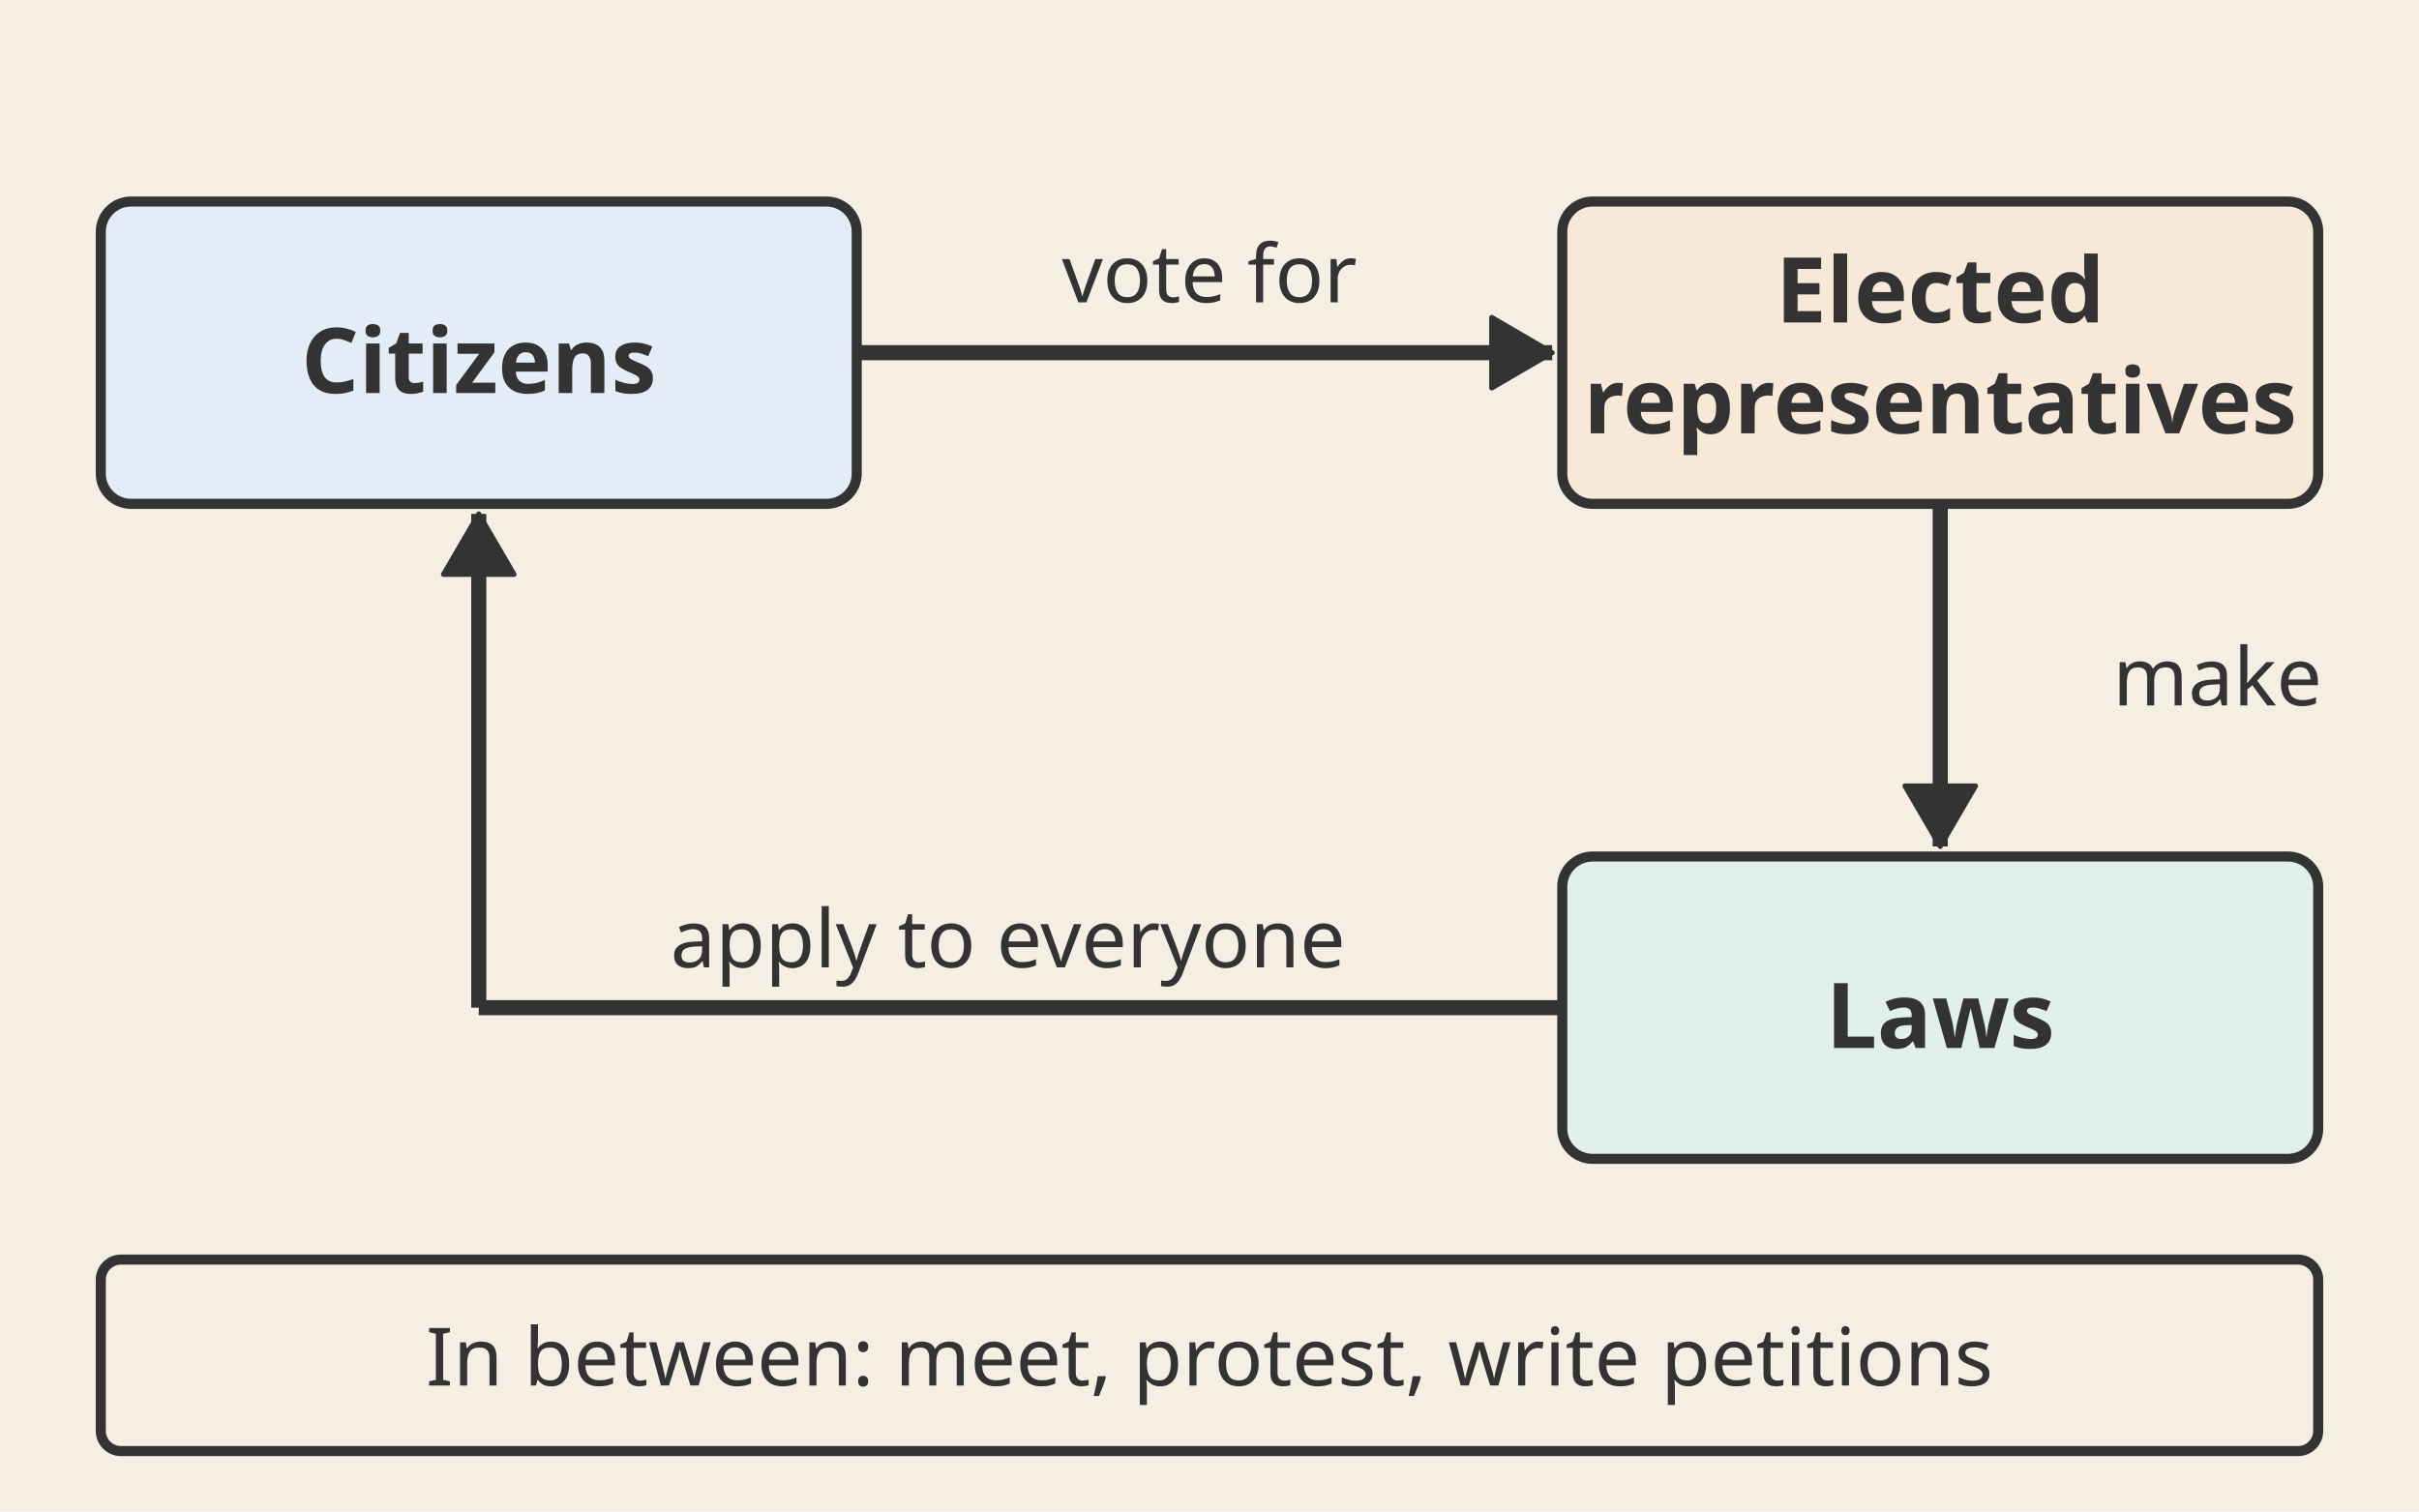
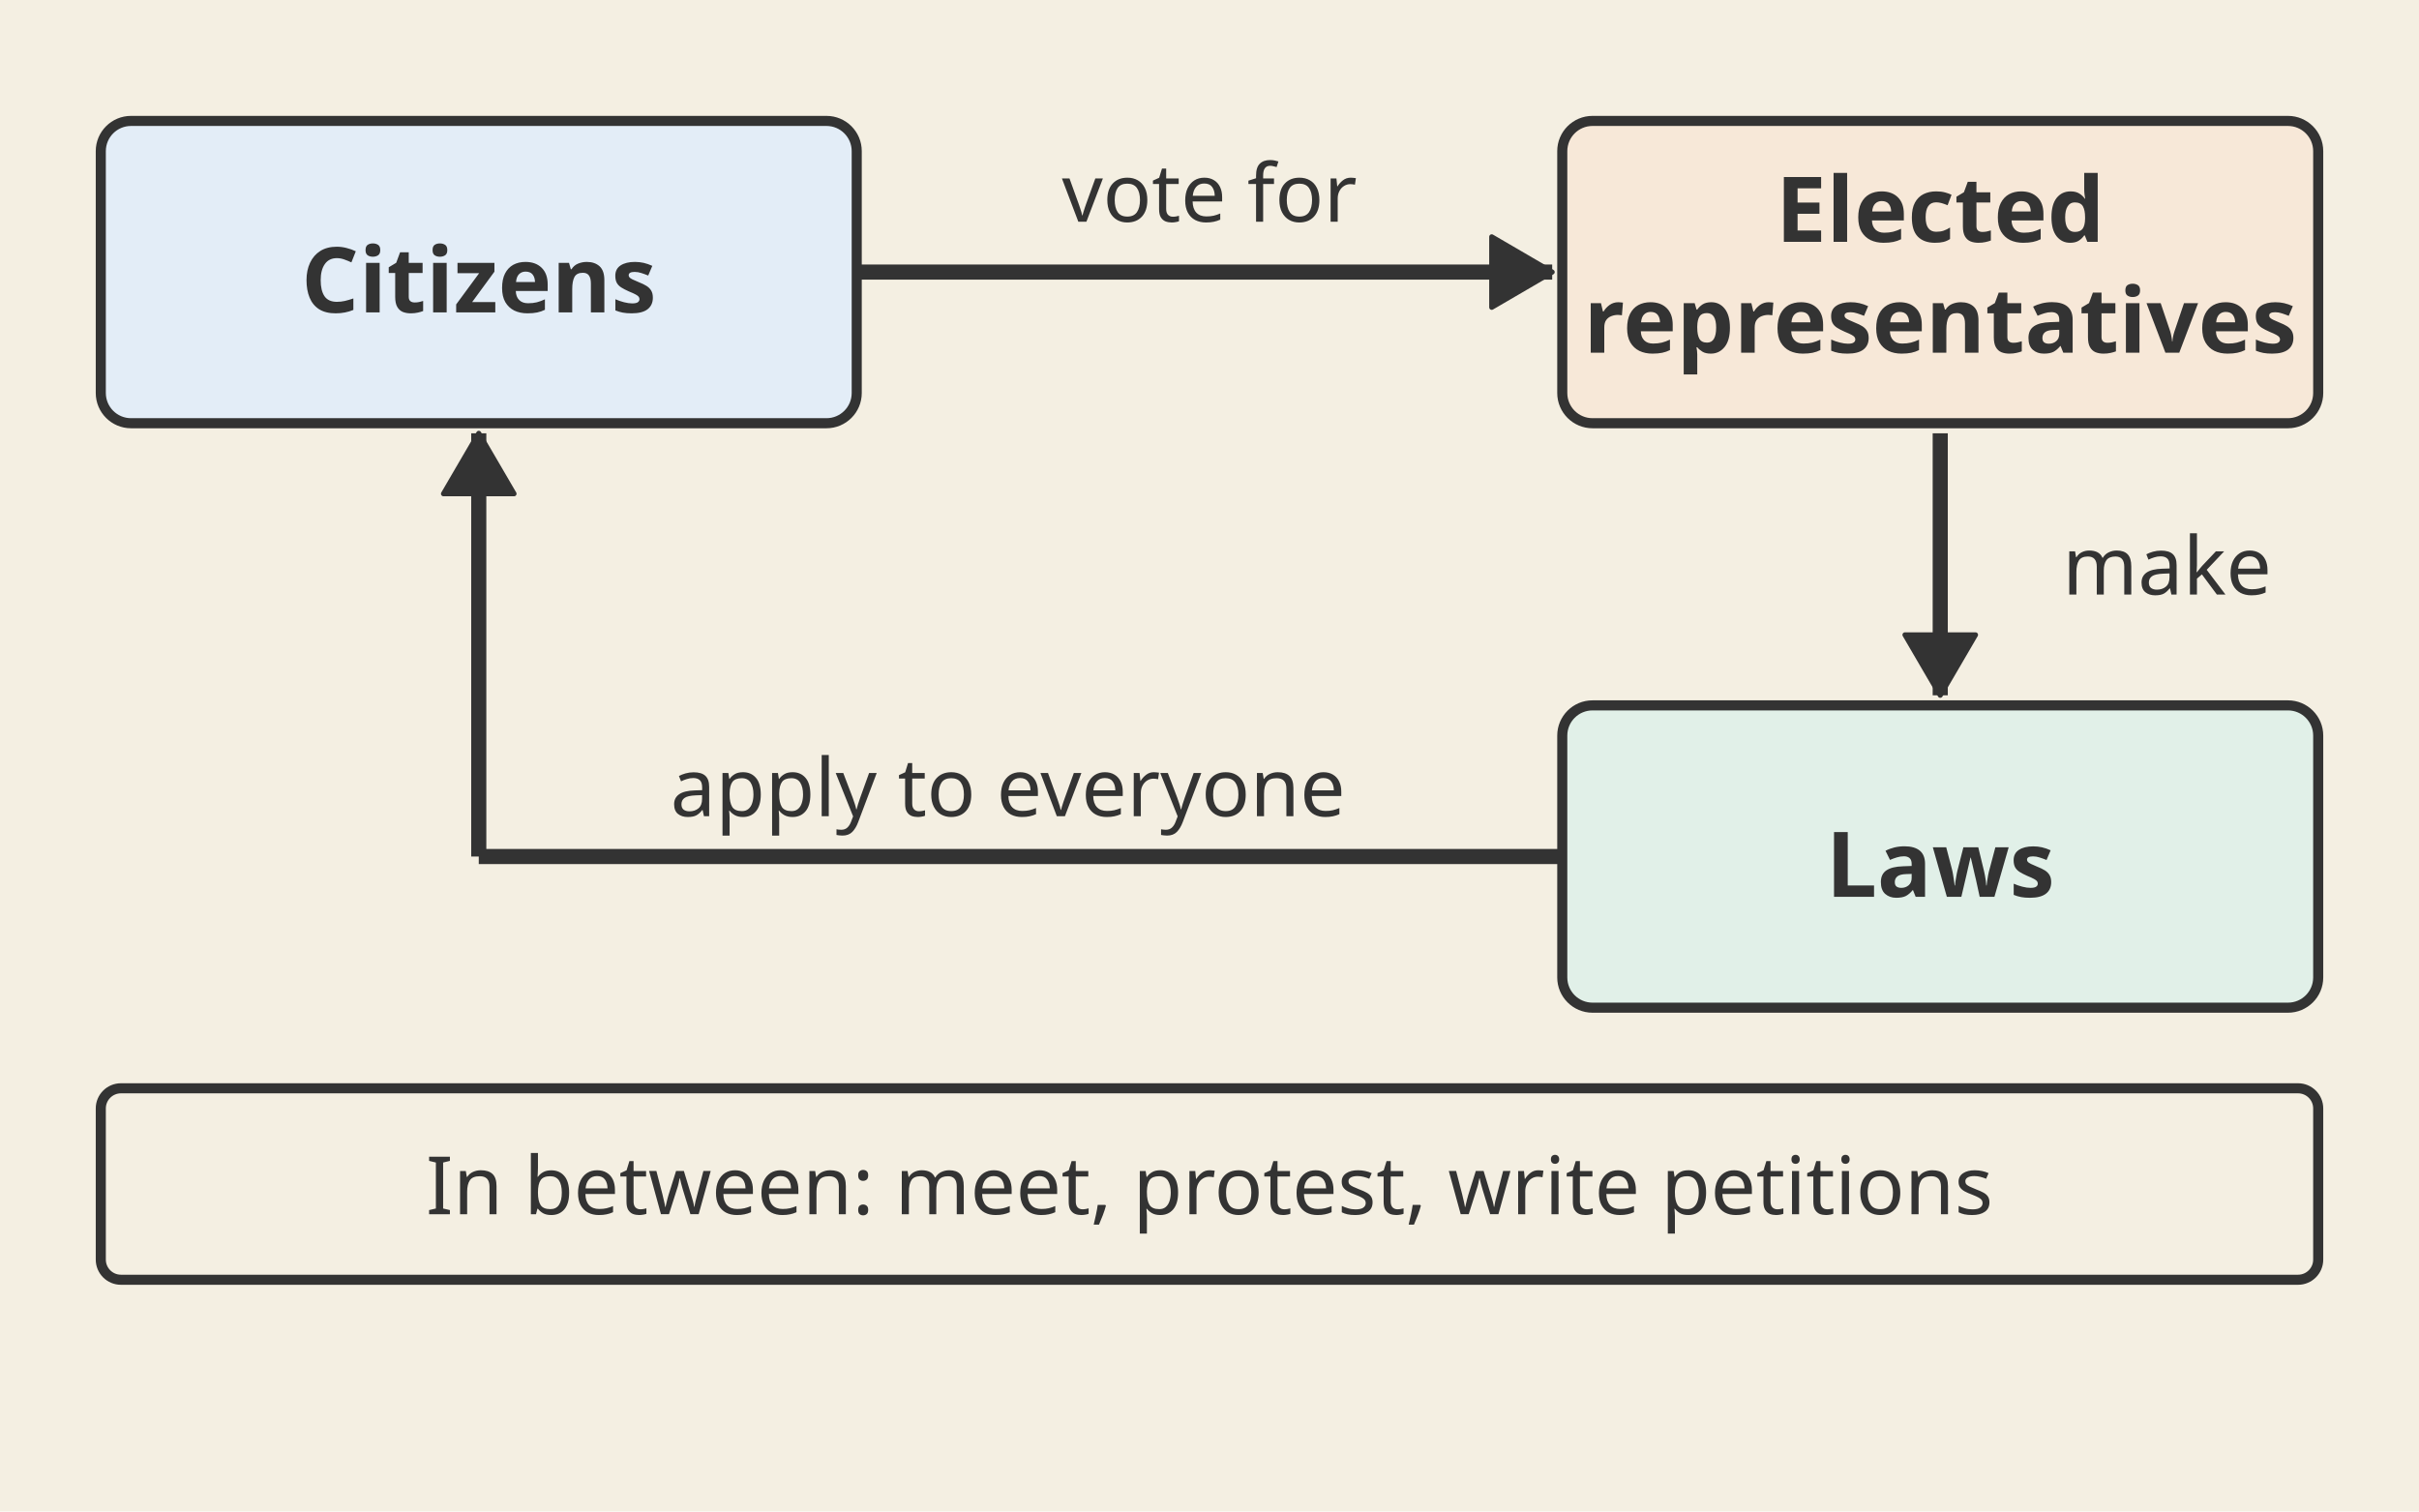
<svg xmlns="http://www.w3.org/2000/svg" viewBox="0 0 480 300" role="img">
  <rect width="480" height="300" fill="#f4efe2" />
-   <rect x="20" y="40" width="150" height="60" rx="6" fill="#e3edf7" stroke="#333" stroke-width="2" />
-   <text x="95" y="78" text-anchor="middle" font-family="sans-serif" font-size="18" font-weight="bold" fill="#333">Citizens</text>
-   <rect x="310" y="40" width="150" height="60" rx="6" fill="#f7e8d8" stroke="#333" stroke-width="2" />
-   <text x="385" y="64" text-anchor="middle" font-family="sans-serif" font-size="18" font-weight="bold" fill="#333">Elected</text>
-   <text x="385" y="86" text-anchor="middle" font-family="sans-serif" font-size="18" font-weight="bold" fill="#333">representatives</text>
-   <rect x="310" y="170" width="150" height="60" rx="6" fill="#e1f0e8" stroke="#333" stroke-width="2" />
-   <text x="385" y="208" text-anchor="middle" font-family="sans-serif" font-size="18" font-weight="bold" fill="#333">Laws</text>
-   <line x1="170" y1="70" x2="308" y2="70" stroke="#333" stroke-width="3" />
-   <polygon points="308,70 296,63 296,77" fill="#333" stroke="#333" stroke-width="1" stroke-linejoin="round" />
-   <text x="240" y="60" text-anchor="middle" font-family="sans-serif" font-size="16" font-weight="normal" fill="#333">vote for</text>
-   <line x1="385" y1="100" x2="385" y2="168" stroke="#333" stroke-width="3" />
-   <polygon points="385,168 378,156 392,156" fill="#333" stroke="#333" stroke-width="1" stroke-linejoin="round" />
-   <text x="440" y="140" text-anchor="middle" font-family="sans-serif" font-size="16" font-weight="normal" fill="#333">make</text>
-   <line x1="310" y1="200" x2="95" y2="200" stroke="#333" stroke-width="3" />
-   <line x1="95" y1="200" x2="95" y2="102" stroke="#333" stroke-width="3" />
-   <polygon points="95,102 88,114 102,114" fill="#333" stroke="#333" stroke-width="1" stroke-linejoin="round" />
-   <text x="200" y="192" text-anchor="middle" font-family="sans-serif" font-size="16" font-weight="normal" fill="#333">apply to everyone</text>
-   <rect x="20" y="250" width="440" height="38" rx="4" fill="#f4efe2" stroke="#333" stroke-width="2" />
-   <text x="240" y="275" text-anchor="middle" font-family="sans-serif" font-size="16" font-weight="normal" fill="#333">In between: meet, protest, write petitions</text>
+   <rect x="20" y="24" width="150" height="60" rx="6" fill="#e3edf7" stroke="#333" stroke-width="2" />
+   <text x="95" y="62" text-anchor="middle" font-family="sans-serif" font-size="18" font-weight="bold" fill="#333">Citizens</text>
+   <rect x="310" y="24" width="150" height="60" rx="6" fill="#f7e8d8" stroke="#333" stroke-width="2" />
+   <text x="385" y="48" text-anchor="middle" font-family="sans-serif" font-size="18" font-weight="bold" fill="#333">Elected</text>
+   <text x="385" y="70" text-anchor="middle" font-family="sans-serif" font-size="18" font-weight="bold" fill="#333">representatives</text>
+   <rect x="310" y="140" width="150" height="60" rx="6" fill="#e1f0e8" stroke="#333" stroke-width="2" />
+   <text x="385" y="178" text-anchor="middle" font-family="sans-serif" font-size="18" font-weight="bold" fill="#333">Laws</text>
+   <line x1="170" y1="54" x2="308" y2="54" stroke="#333" stroke-width="3" />
+   <polygon points="308,54 296,47 296,61" fill="#333" stroke="#333" stroke-width="1" stroke-linejoin="round" />
+   <text x="240" y="44" text-anchor="middle" font-family="sans-serif" font-size="16" font-weight="normal" fill="#333">vote for</text>
+   <line x1="385" y1="86" x2="385" y2="138" stroke="#333" stroke-width="3" />
+   <polygon points="385,138 378,126 392,126" fill="#333" stroke="#333" stroke-width="1" stroke-linejoin="round" />
+   <text x="430" y="118" text-anchor="middle" font-family="sans-serif" font-size="16" font-weight="normal" fill="#333">make</text>
+   <line x1="310" y1="170" x2="95" y2="170" stroke="#333" stroke-width="3" />
+   <line x1="95" y1="170" x2="95" y2="86" stroke="#333" stroke-width="3" />
+   <polygon points="95,86 88,98 102,98" fill="#333" stroke="#333" stroke-width="1" stroke-linejoin="round" />
+   <text x="200" y="162" text-anchor="middle" font-family="sans-serif" font-size="16" font-weight="normal" fill="#333">apply to everyone</text>
+   <rect x="20" y="216" width="440" height="38" rx="4" fill="#f4efe2" stroke="#333" stroke-width="2" />
+   <text x="240" y="241" text-anchor="middle" font-family="sans-serif" font-size="16" font-weight="normal" fill="#333">In between: meet, protest, write petitions</text>
</svg>
